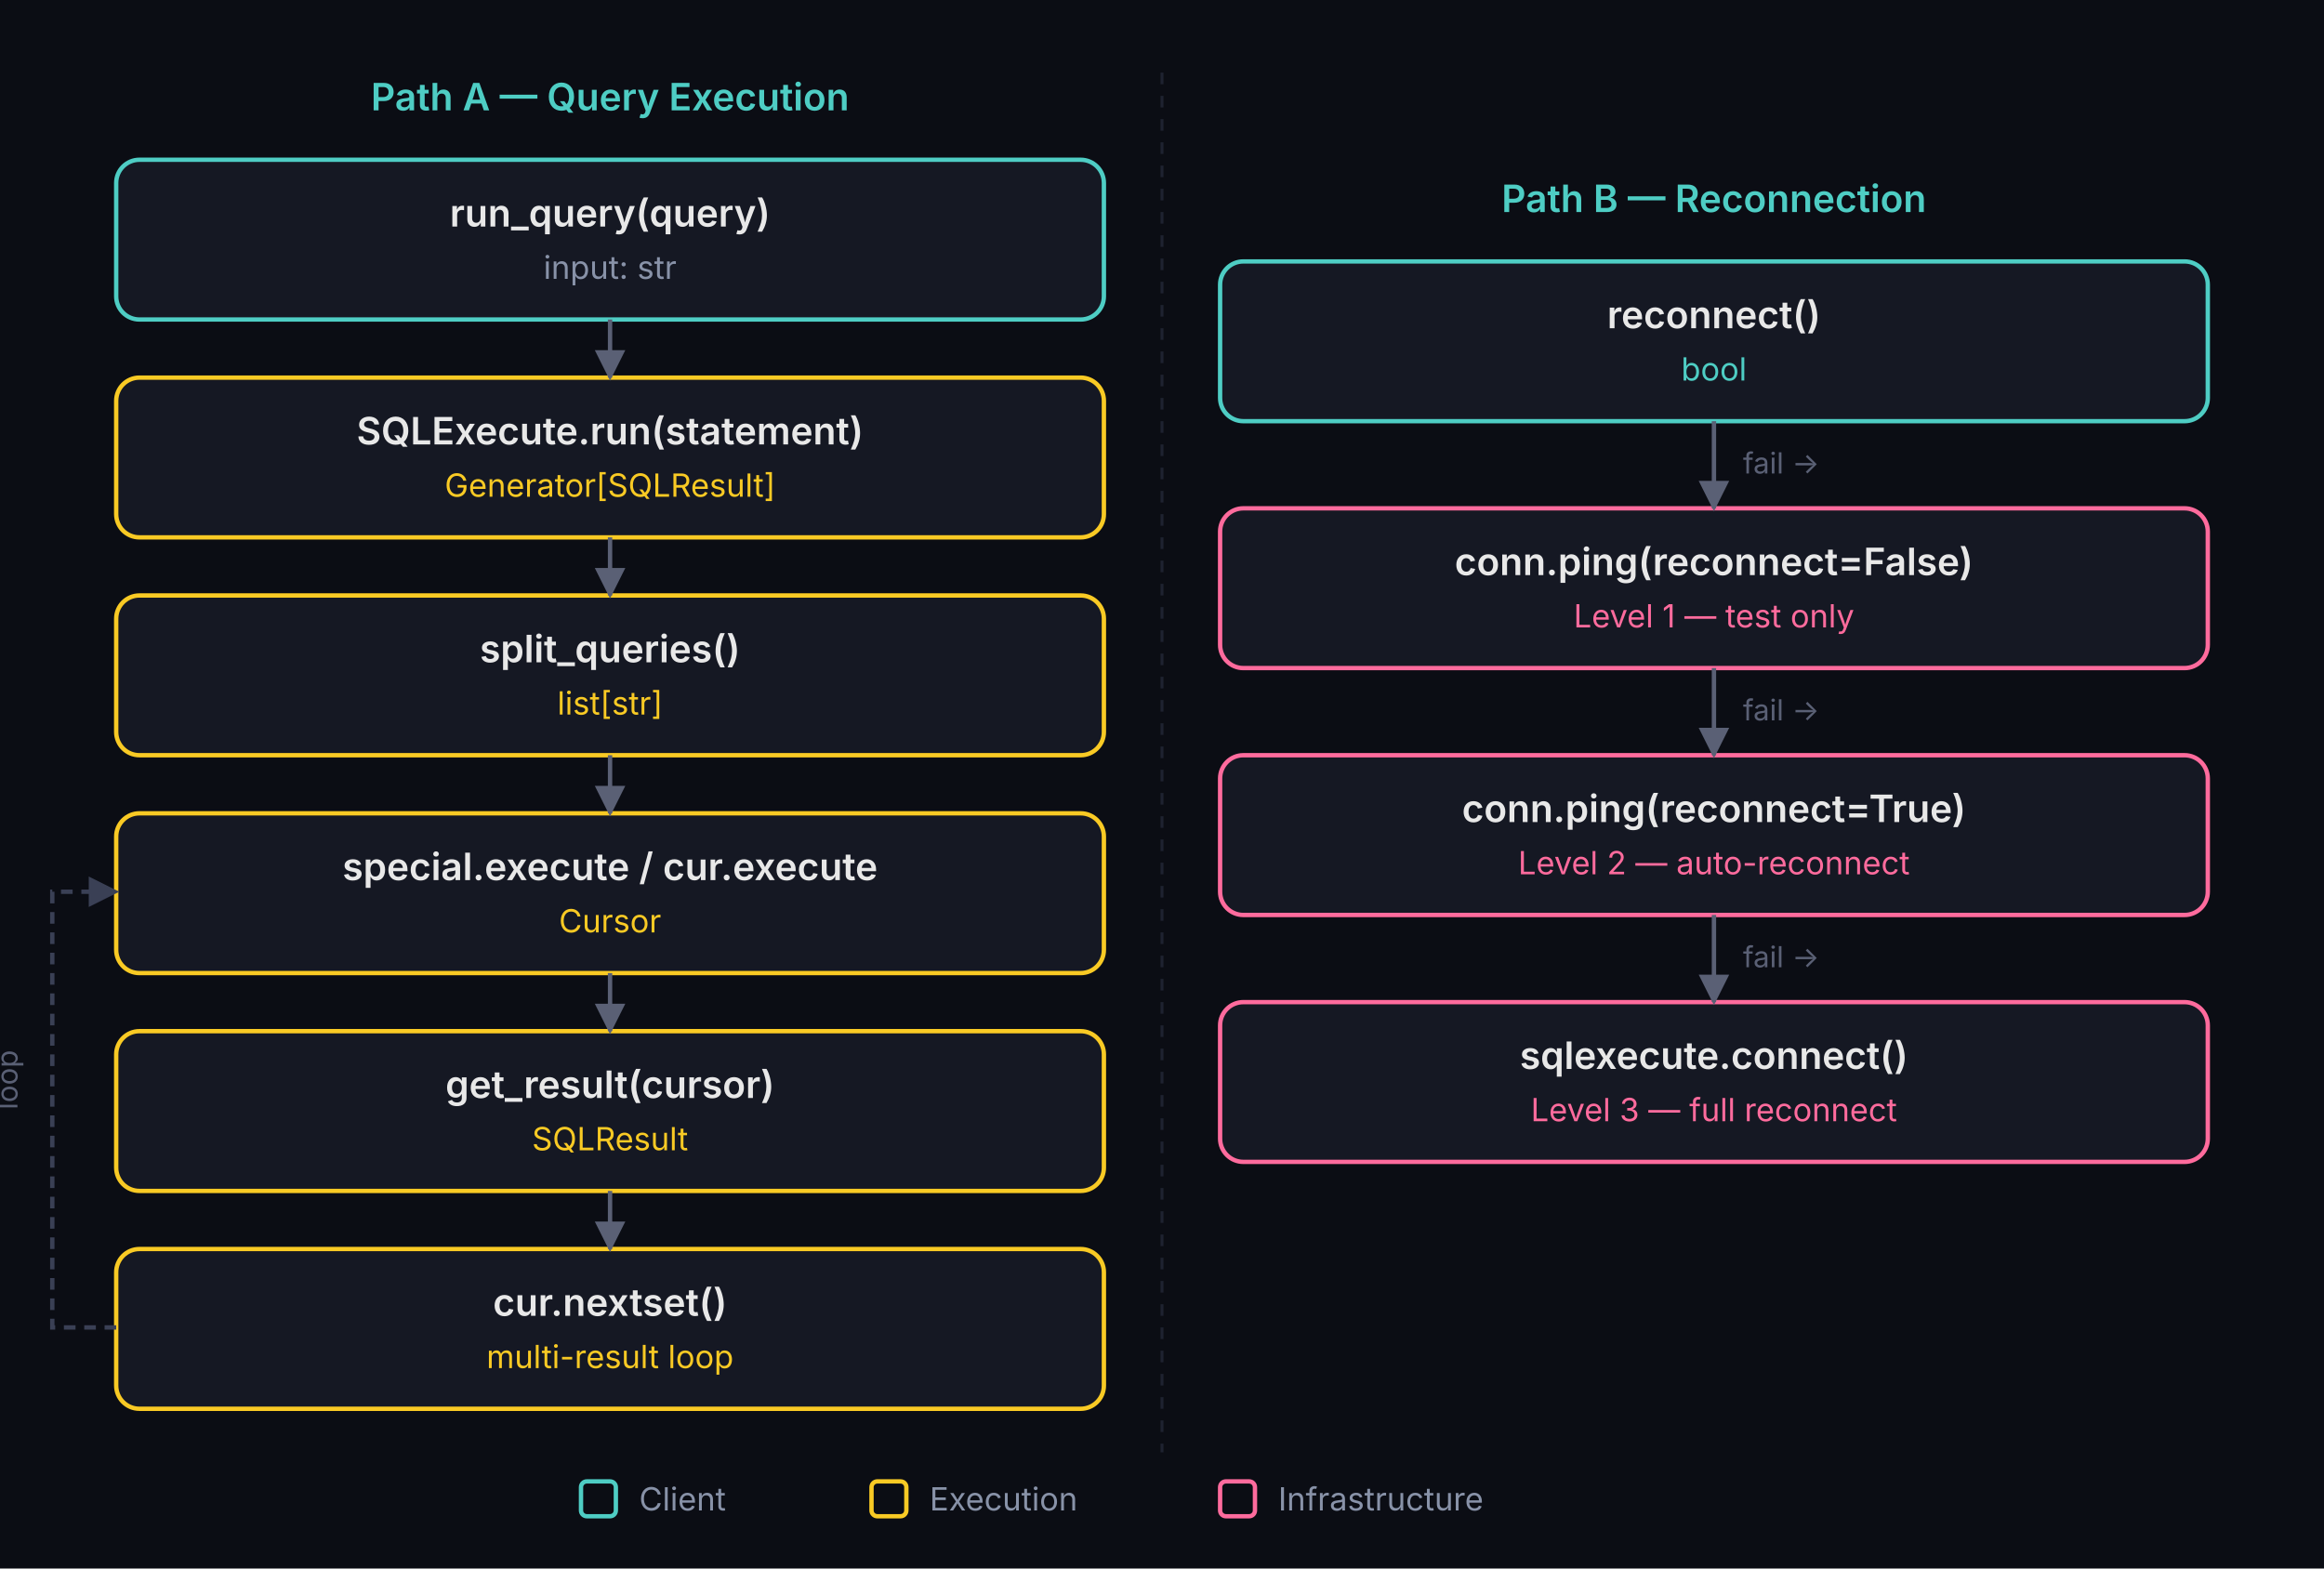
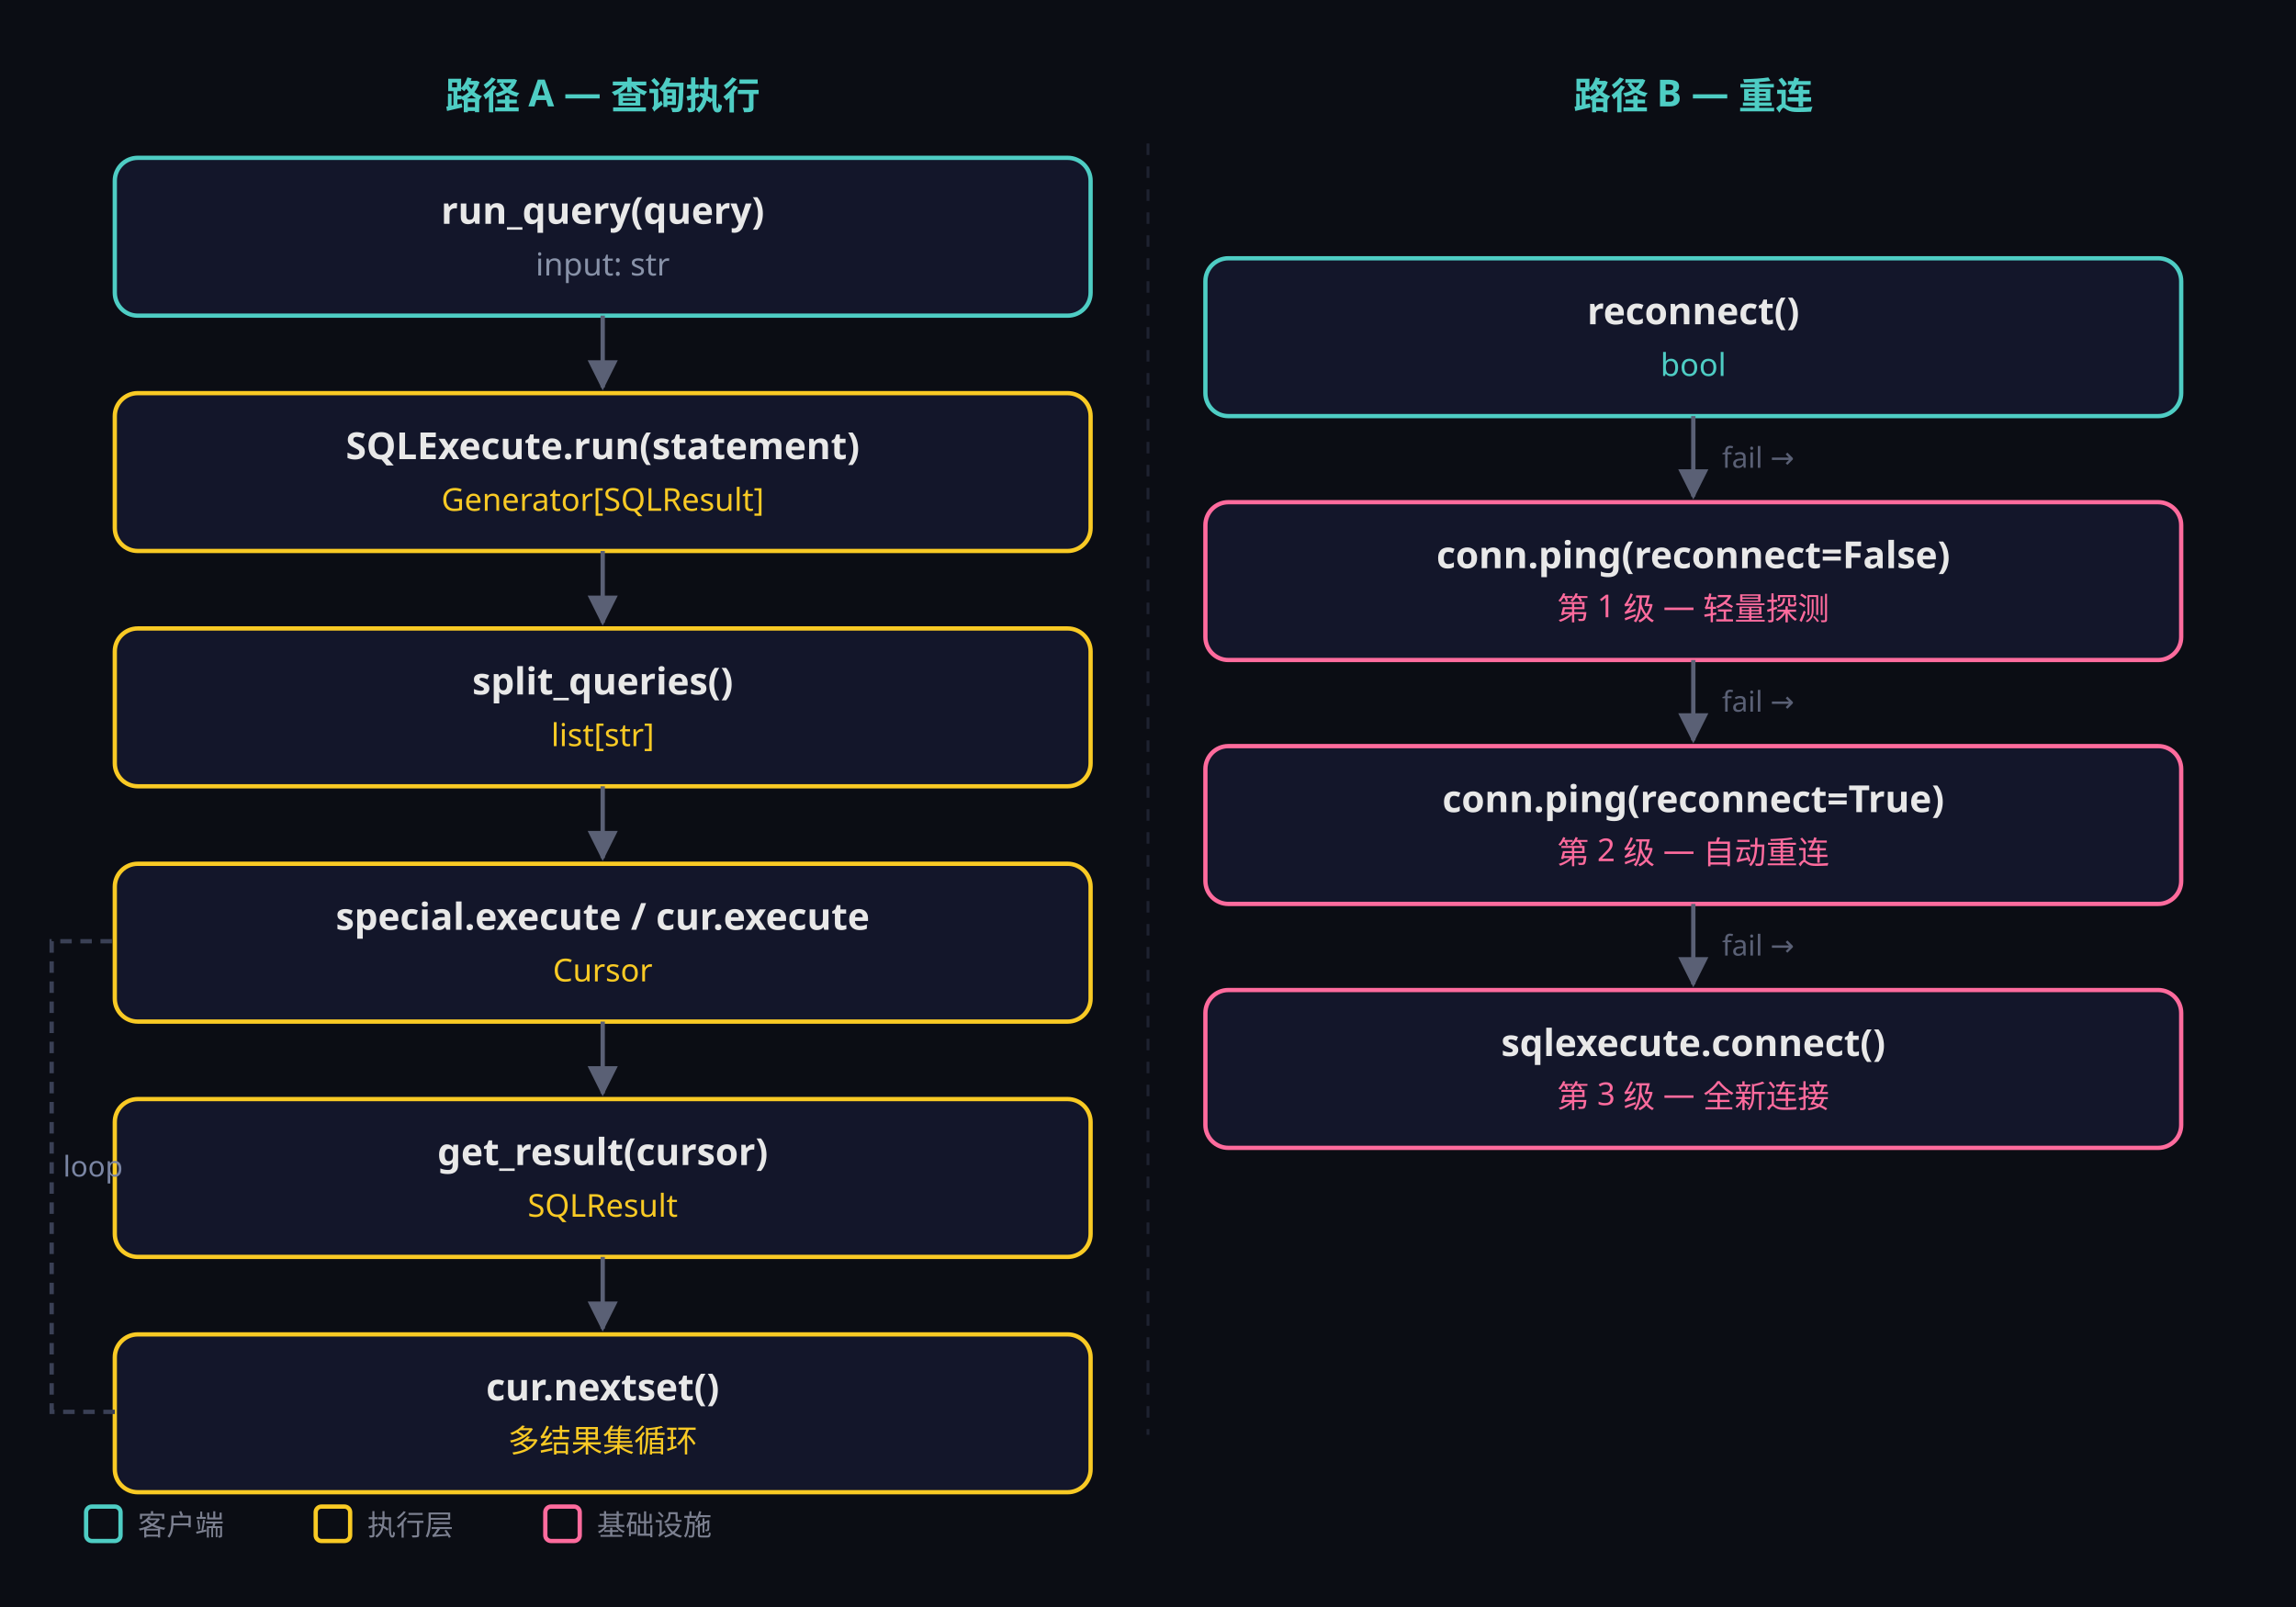
- <svg xmlns="http://www.w3.org/2000/svg" viewBox="0 0 800 540" width="800" height="540">
+ <svg xmlns="http://www.w3.org/2000/svg" viewBox="0 0 800 560" width="800" height="560">
  <defs>
    <marker id="arrow-chain" viewBox="0 0 10 10" markerWidth="7" markerHeight="7" refX="9" refY="5" orient="auto">
      <path d="M0,0 L10,5 L0,10 z" fill="#5a6075" />
    </marker>
    <marker id="arrow-loop" viewBox="0 0 10 10" markerWidth="7" markerHeight="7" refX="9" refY="5" orient="auto">
-       <path d="M0,0 L10,5 L0,10 z" fill="#3a4055" />
+       <path d="M0,0 L10,5,L0,10 z" fill="#3a4055" />
    </marker>
  </defs>
-   <rect width="800" height="540" fill="#0b0d14" />
+   <rect width="800" height="560" fill="#0b0d14" />
  <style>
-   path:hover { stroke: #6c8ef5 !important; stroke-width: 3 !important; cursor: pointer; }
- </style>
-   <text x="210" y="38" text-anchor="middle" fill="#4ecdc4" font-family="system-ui, -apple-system, sans-serif" font-size="13" font-weight="600">Path A — Query Execution</text>
-   <text x="590" y="73" text-anchor="middle" fill="#4ecdc4" font-family="system-ui, -apple-system, sans-serif" font-size="13" font-weight="600">Path B — Reconnection</text>
-   <line x1="400" y1="25" x2="400" y2="500" stroke="#1e2230" stroke-width="1" stroke-dasharray="4 4" />
-   <rect x="40" y="55" width="340" height="55" rx="8" fill="#151823" stroke="#4ecdc4" stroke-width="1.5" />
-   <text x="210" y="78" text-anchor="middle" fill="#e8e8e8" font-family="system-ui, -apple-system, sans-serif" font-size="13" font-weight="600">run_query(query)</text>
-   <text x="210" y="96" text-anchor="middle" fill="#8892a8" font-family="system-ui, -apple-system, sans-serif" font-size="11">input: str</text>
-   <rect x="40" y="130" width="340" height="55" rx="8" fill="#151823" stroke="#f9ca24" stroke-width="1.5" />
-   <text x="210" y="153" text-anchor="middle" fill="#e8e8e8" font-family="system-ui, -apple-system, sans-serif" font-size="13" font-weight="600">SQLExecute.run(statement)</text>
-   <text x="210" y="171" text-anchor="middle" fill="#f9ca24" font-family="system-ui, -apple-system, sans-serif" font-size="11">Generator[SQLResult]</text>
-   <rect x="40" y="205" width="340" height="55" rx="8" fill="#151823" stroke="#f9ca24" stroke-width="1.5" />
-   <text x="210" y="228" text-anchor="middle" fill="#e8e8e8" font-family="system-ui, -apple-system, sans-serif" font-size="13" font-weight="600">split_queries()</text>
-   <text x="210" y="246" text-anchor="middle" fill="#f9ca24" font-family="system-ui, -apple-system, sans-serif" font-size="11">list[str]</text>
-   <rect x="40" y="280" width="340" height="55" rx="8" fill="#151823" stroke="#f9ca24" stroke-width="1.5" />
-   <text x="210" y="303" text-anchor="middle" fill="#e8e8e8" font-family="system-ui, -apple-system, sans-serif" font-size="13" font-weight="600">special.execute / cur.execute</text>
-   <text x="210" y="321" text-anchor="middle" fill="#f9ca24" font-family="system-ui, -apple-system, sans-serif" font-size="11">Cursor</text>
-   <rect x="40" y="355" width="340" height="55" rx="8" fill="#151823" stroke="#f9ca24" stroke-width="1.5" />
-   <text x="210" y="378" text-anchor="middle" fill="#e8e8e8" font-family="system-ui, -apple-system, sans-serif" font-size="13" font-weight="600">get_result(cursor)</text>
-   <text x="210" y="396" text-anchor="middle" fill="#f9ca24" font-family="system-ui, -apple-system, sans-serif" font-size="11">SQLResult</text>
-   <rect x="40" y="430" width="340" height="55" rx="8" fill="#151823" stroke="#f9ca24" stroke-width="1.5" />
-   <text x="210" y="453" text-anchor="middle" fill="#e8e8e8" font-family="system-ui, -apple-system, sans-serif" font-size="13" font-weight="600">cur.nextset()</text>
-   <text x="210" y="471" text-anchor="middle" fill="#f9ca24" font-family="system-ui, -apple-system, sans-serif" font-size="11">multi-result loop</text>
-   <path d="M 210 110 L 210 130" fill="none" stroke="#5a6075" stroke-width="1.5" marker-end="url(#arrow-chain)" />
-   <path d="M 210 185 L 210 205" fill="none" stroke="#5a6075" stroke-width="1.5" marker-end="url(#arrow-chain)" />
-   <path d="M 210 260 L 210 280" fill="none" stroke="#5a6075" stroke-width="1.5" marker-end="url(#arrow-chain)" />
-   <path d="M 210 335 L 210 355" fill="none" stroke="#5a6075" stroke-width="1.5" marker-end="url(#arrow-chain)" />
-   <path d="M 210 410 L 210 430" fill="none" stroke="#5a6075" stroke-width="1.5" marker-end="url(#arrow-chain)" />
-   <path d="M 40 457 L 18 457 L 18 307 L 40 307" fill="none" stroke="#3a4055" stroke-width="1.5" stroke-dasharray="4 3" marker-end="url(#arrow-loop)" />
-   <text x="6" y="382" fill="#5a6075" font-family="system-ui, -apple-system, sans-serif" font-size="10" transform="rotate(-90, 6, 382)">loop</text>
-   <rect x="420" y="90" width="340" height="55" rx="8" fill="#151823" stroke="#4ecdc4" stroke-width="1.5" />
-   <text x="590" y="113" text-anchor="middle" fill="#e8e8e8" font-family="system-ui, -apple-system, sans-serif" font-size="13" font-weight="600">reconnect()</text>
-   <text x="590" y="131" text-anchor="middle" fill="#4ecdc4" font-family="system-ui, -apple-system, sans-serif" font-size="11">bool</text>
-   <rect x="420" y="175" width="340" height="55" rx="8" fill="#151823" stroke="#ff6b9d" stroke-width="1.5" />
-   <text x="590" y="198" text-anchor="middle" fill="#e8e8e8" font-family="system-ui, -apple-system, sans-serif" font-size="13" font-weight="600">conn.ping(reconnect=False)</text>
-   <text x="590" y="216" text-anchor="middle" fill="#ff6b9d" font-family="system-ui, -apple-system, sans-serif" font-size="11">Level 1 — test only</text>
-   <rect x="420" y="260" width="340" height="55" rx="8" fill="#151823" stroke="#ff6b9d" stroke-width="1.5" />
-   <text x="590" y="283" text-anchor="middle" fill="#e8e8e8" font-family="system-ui, -apple-system, sans-serif" font-size="13" font-weight="600">conn.ping(reconnect=True)</text>
-   <text x="590" y="301" text-anchor="middle" fill="#ff6b9d" font-family="system-ui, -apple-system, sans-serif" font-size="11">Level 2 — auto-reconnect</text>
-   <rect x="420" y="345" width="340" height="55" rx="8" fill="#151823" stroke="#ff6b9d" stroke-width="1.5" />
-   <text x="590" y="368" text-anchor="middle" fill="#e8e8e8" font-family="system-ui, -apple-system, sans-serif" font-size="13" font-weight="600">sqlexecute.connect()</text>
-   <text x="590" y="386" text-anchor="middle" fill="#ff6b9d" font-family="system-ui, -apple-system, sans-serif" font-size="11">Level 3 — full reconnect</text>
-   <path d="M 590 145 L 590 175" fill="none" stroke="#5a6075" stroke-width="1.5" marker-end="url(#arrow-chain)" />
-   <path d="M 590 230 L 590 260" fill="none" stroke="#5a6075" stroke-width="1.5" marker-end="url(#arrow-chain)" />
-   <path d="M 590 315 L 590 345" fill="none" stroke="#5a6075" stroke-width="1.5" marker-end="url(#arrow-chain)" />
-   <text x="600" y="163" fill="#5a6075" font-family="system-ui, -apple-system, sans-serif" font-size="10">fail →</text>
-   <text x="600" y="248" fill="#5a6075" font-family="system-ui, -apple-system, sans-serif" font-size="10">fail →</text>
-   <text x="600" y="333" fill="#5a6075" font-family="system-ui, -apple-system, sans-serif" font-size="10">fail →</text>
-   <rect x="200" y="510" width="12" height="12" rx="2" fill="none" stroke="#4ecdc4" stroke-width="1.5" />
-   <text x="220" y="520" fill="#8892a8" font-family="system-ui, -apple-system, sans-serif" font-size="11">Client</text>
-   <rect x="300" y="510" width="12" height="12" rx="2" fill="none" stroke="#f9ca24" stroke-width="1.5" />
-   <text x="320" y="520" fill="#8892a8" font-family="system-ui, -apple-system, sans-serif" font-size="11">Execution</text>
-   <rect x="420" y="510" width="12" height="12" rx="2" fill="none" stroke="#ff6b9d" stroke-width="1.5" />
-   <text x="440" y="520" fill="#8892a8" font-family="system-ui, -apple-system, sans-serif" font-size="11">Infrastructure</text>
+     path:hover { stroke: #6c8ef5 !important; stroke-width: 3 !important; cursor: pointer; }
+   </style>
+   <text x="210" y="38" text-anchor="middle" fill="#4ecdc4" font-family="system-ui, sans-serif" font-size="13" font-weight="600">路径 A — 查询执行</text>
+   <text x="590" y="38" text-anchor="middle" fill="#4ecdc4" font-family="system-ui, sans-serif" font-size="13" font-weight="600">路径 B — 重连</text>
+   <line x1="400" y1="50" x2="400" y2="500" stroke="#1e2230" stroke-width="1" stroke-dasharray="4 4" />
+   <rect x="40" y="55" width="340" height="55" rx="8" fill="#13162a" stroke="#4ecdc4" stroke-width="1.5" />
+   <text x="210" y="78" text-anchor="middle" fill="#e8e8e8" font-family="system-ui, sans-serif" font-size="13" font-weight="600">run_query(query)</text>
+   <text x="210" y="96" text-anchor="middle" fill="#8892a8" font-family="system-ui, sans-serif" font-size="11">input: str</text>
+   <path d="M 210 110 L 210 135" fill="none" stroke="#5a6075" stroke-width="1.5" marker-end="url(#arrow-chain)" />
+   <rect x="40" y="137" width="340" height="55" rx="8" fill="#13162a" stroke="#f9ca24" stroke-width="1.5" />
+   <text x="210" y="160" text-anchor="middle" fill="#e8e8e8" font-family="system-ui, sans-serif" font-size="13" font-weight="600">SQLExecute.run(statement)</text>
+   <text x="210" y="178" text-anchor="middle" fill="#f9ca24" font-family="system-ui, sans-serif" font-size="11">Generator[SQLResult]</text>
+   <path d="M 210 192 L 210 217" fill="none" stroke="#5a6075" stroke-width="1.5" marker-end="url(#arrow-chain)" />
+   <rect x="40" y="219" width="340" height="55" rx="8" fill="#13162a" stroke="#f9ca24" stroke-width="1.5" />
+   <text x="210" y="242" text-anchor="middle" fill="#e8e8e8" font-family="system-ui, sans-serif" font-size="13" font-weight="600">split_queries()</text>
+   <text x="210" y="260" text-anchor="middle" fill="#f9ca24" font-family="system-ui, sans-serif" font-size="11">list[str]</text>
+   <path d="M 210 274 L 210 299" fill="none" stroke="#5a6075" stroke-width="1.5" marker-end="url(#arrow-chain)" />
+   <rect x="40" y="301" width="340" height="55" rx="8" fill="#13162a" stroke="#f9ca24" stroke-width="1.5" />
+   <text x="210" y="324" text-anchor="middle" fill="#e8e8e8" font-family="system-ui, sans-serif" font-size="13" font-weight="600">special.execute / cur.execute</text>
+   <text x="210" y="342" text-anchor="middle" fill="#f9ca24" font-family="system-ui, sans-serif" font-size="11">Cursor</text>
+   <path d="M 210 356 L 210 381" fill="none" stroke="#5a6075" stroke-width="1.5" marker-end="url(#arrow-chain)" />
+   <rect x="40" y="383" width="340" height="55" rx="8" fill="#13162a" stroke="#f9ca24" stroke-width="1.5" />
+   <text x="210" y="406" text-anchor="middle" fill="#e8e8e8" font-family="system-ui, sans-serif" font-size="13" font-weight="600">get_result(cursor)</text>
+   <text x="210" y="424" text-anchor="middle" fill="#f9ca24" font-family="system-ui, sans-serif" font-size="11">SQLResult</text>
+   <path d="M 210 438 L 210 463" fill="none" stroke="#5a6075" stroke-width="1.5" marker-end="url(#arrow-chain)" />
+   <rect x="40" y="465" width="340" height="55" rx="8" fill="#13162a" stroke="#f9ca24" stroke-width="1.5" />
+   <text x="210" y="488" text-anchor="middle" fill="#e8e8e8" font-family="system-ui, sans-serif" font-size="13" font-weight="600">cur.nextset()</text>
+   <text x="210" y="506" text-anchor="middle" fill="#f9ca24" font-family="system-ui, sans-serif" font-size="11">多结果集循环</text>
+   <path d="M 40 492 L 18 492 L 18 328 L 40 328" fill="none" stroke="#3a4055" stroke-width="1.5" stroke-dasharray="4 3" marker-end="url(#arrow-loop)" />
+   <text x="22" y="410" fill="#7a85a3" font-family="system-ui, sans-serif" font-size="10">loop</text>
+   <rect x="420" y="90" width="340" height="55" rx="8" fill="#13162a" stroke="#4ecdc4" stroke-width="1.5" />
+   <text x="590" y="113" text-anchor="middle" fill="#e8e8e8" font-family="system-ui, sans-serif" font-size="13" font-weight="600">reconnect()</text>
+   <text x="590" y="131" text-anchor="middle" fill="#4ecdc4" font-family="system-ui, sans-serif" font-size="11">bool</text>
+   <path d="M 590 145 L 590 173" fill="none" stroke="#5a6075" stroke-width="1.5" marker-end="url(#arrow-chain)" />
+   <text x="600" y="163" fill="#5a6075" font-family="system-ui, sans-serif" font-size="10">fail →</text>
+   <rect x="420" y="175" width="340" height="55" rx="8" fill="#13162a" stroke="#ff6b9d" stroke-width="1.5" />
+   <text x="590" y="198" text-anchor="middle" fill="#e8e8e8" font-family="system-ui, sans-serif" font-size="13" font-weight="600">conn.ping(reconnect=False)</text>
+   <text x="590" y="216" text-anchor="middle" fill="#ff6b9d" font-family="system-ui, sans-serif" font-size="11">第 1 级 — 轻量探测</text>
+   <path d="M 590 230 L 590 258" fill="none" stroke="#5a6075" stroke-width="1.5" marker-end="url(#arrow-chain)" />
+   <text x="600" y="248" fill="#5a6075" font-family="system-ui, sans-serif" font-size="10">fail →</text>
+   <rect x="420" y="260" width="340" height="55" rx="8" fill="#13162a" stroke="#ff6b9d" stroke-width="1.5" />
+   <text x="590" y="283" text-anchor="middle" fill="#e8e8e8" font-family="system-ui, sans-serif" font-size="13" font-weight="600">conn.ping(reconnect=True)</text>
+   <text x="590" y="301" text-anchor="middle" fill="#ff6b9d" font-family="system-ui, sans-serif" font-size="11">第 2 级 — 自动重连</text>
+   <path d="M 590 315 L 590 343" fill="none" stroke="#5a6075" stroke-width="1.5" marker-end="url(#arrow-chain)" />
+   <text x="600" y="333" fill="#5a6075" font-family="system-ui, sans-serif" font-size="10">fail →</text>
+   <rect x="420" y="345" width="340" height="55" rx="8" fill="#13162a" stroke="#ff6b9d" stroke-width="1.5" />
+   <text x="590" y="368" text-anchor="middle" fill="#e8e8e8" font-family="system-ui, sans-serif" font-size="13" font-weight="600">sqlexecute.connect()</text>
+   <text x="590" y="386" text-anchor="middle" fill="#ff6b9d" font-family="system-ui, sans-serif" font-size="11">第 3 级 — 全新连接</text>
+   <rect x="30" y="525" width="12" height="12" rx="2" fill="none" stroke="#4ecdc4" stroke-width="1.5" />
+   <text x="48" y="535" fill="#7c8090" font-family="system-ui, sans-serif" font-size="10">客户端</text>
+   <rect x="110" y="525" width="12" height="12" rx="2" fill="none" stroke="#f9ca24" stroke-width="1.5" />
+   <text x="128" y="535" fill="#7c8090" font-family="system-ui, sans-serif" font-size="10">执行层</text>
+   <rect x="190" y="525" width="12" height="12" rx="2" fill="none" stroke="#ff6b9d" stroke-width="1.5" />
+   <text x="208" y="535" fill="#7c8090" font-family="system-ui, sans-serif" font-size="10">基础设施</text>
</svg>
